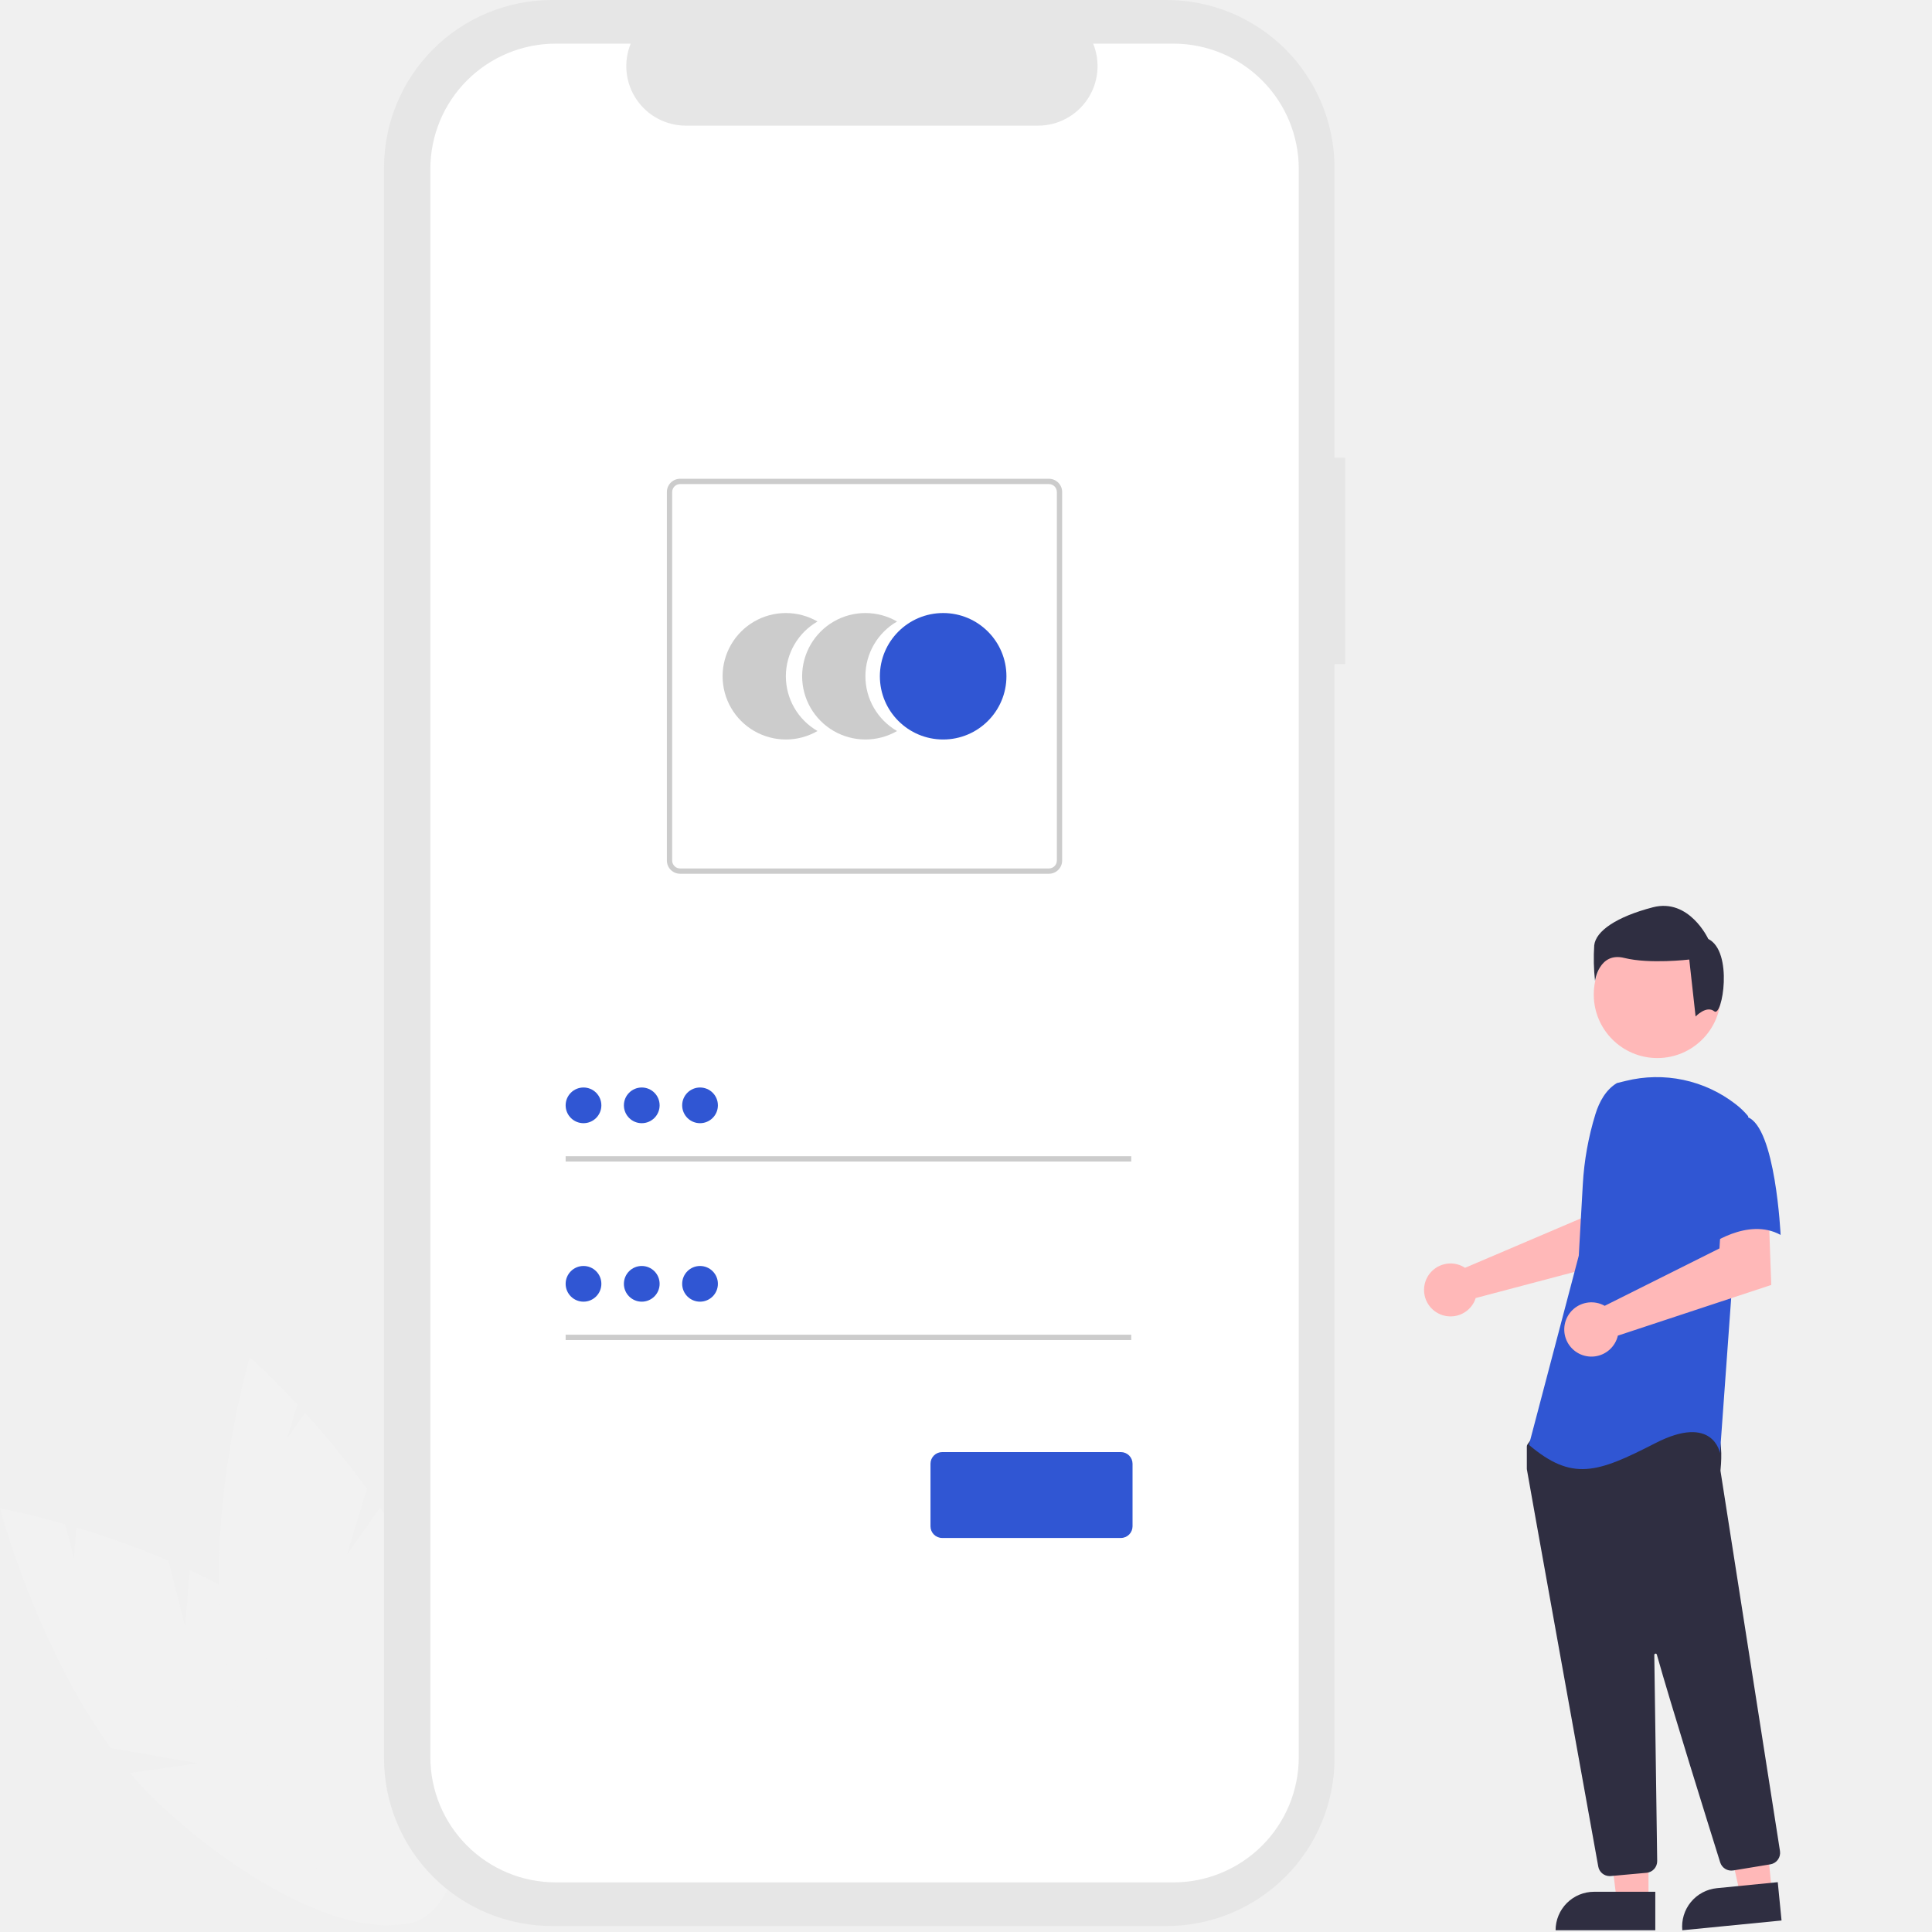
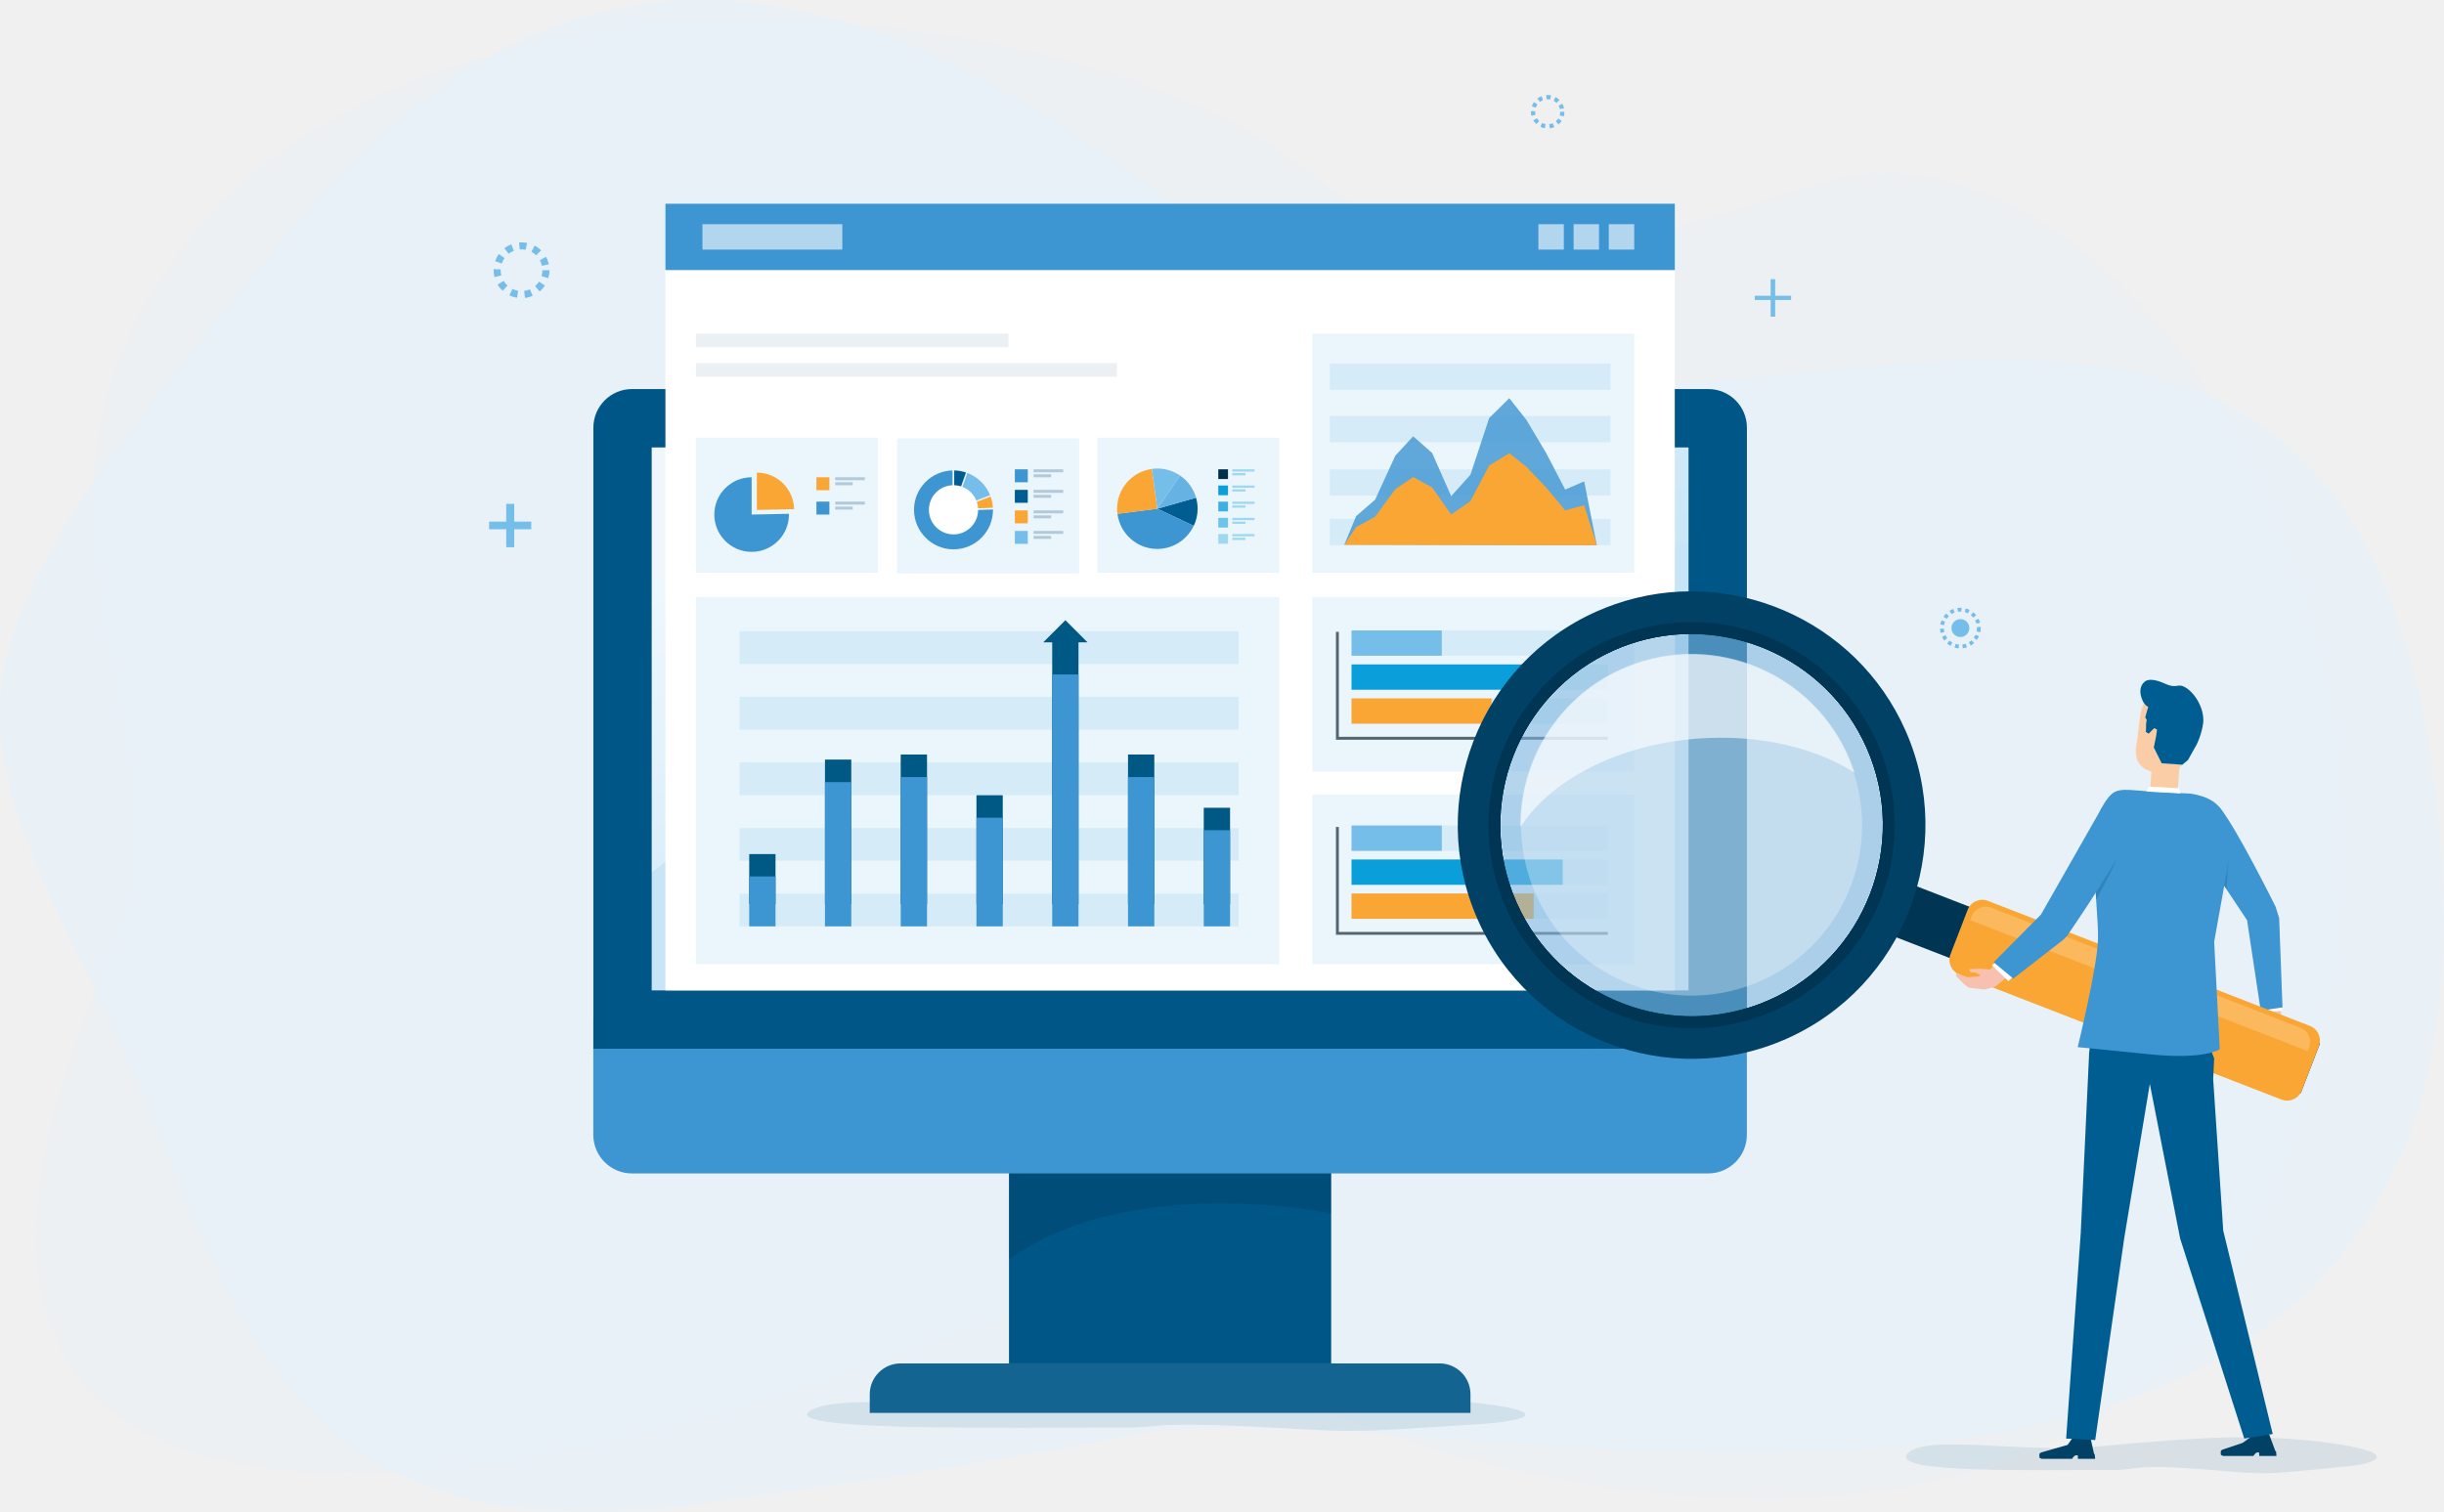
- <svg xmlns="http://www.w3.org/2000/svg" width="350" height="350" viewBox="0 0 350 350" fill="none">
-   <path d="M33.583 294.844L30.507 282.723C25.054 280.414 19.475 278.414 13.796 276.732L13.408 282.365L11.834 276.159C4.791 274.148 0 273.263 0 273.263C0 273.263 6.47 297.853 20.045 316.653L35.861 319.429L23.574 321.2C25.281 323.253 27.116 325.196 29.068 327.019C48.813 345.334 70.806 353.736 78.19 345.787C85.574 337.838 75.553 316.548 55.807 298.235C49.686 292.558 41.997 288.001 34.299 284.415L33.583 294.844Z" fill="#F2F2F2" />
-   <path d="M62.831 281.679L66.469 269.714C62.995 264.921 59.254 260.327 55.263 255.954L52.017 260.576L53.879 254.45C48.89 249.092 45.247 245.86 45.247 245.86C45.247 245.86 38.067 270.253 39.961 293.358L52.064 303.903L40.628 299.072C41.028 301.712 41.594 304.324 42.322 306.893C49.752 332.77 64.232 351.323 74.664 348.332C85.097 345.341 87.532 321.939 80.103 296.063C77.8 288.041 73.574 280.169 68.84 273.123L62.831 281.679Z" fill="#F2F2F2" />
-   <path d="M243.679 82.915H241.76V30.397C241.76 26.405 240.973 22.453 239.445 18.765C237.916 15.077 235.675 11.726 232.851 8.903C230.026 6.08 226.672 3.841 222.982 2.314C219.291 0.786 215.335 0 211.341 0H99.988C91.92 0 84.183 3.203 78.478 8.903C72.773 14.604 69.568 22.335 69.568 30.397V318.52C69.568 322.512 70.355 326.465 71.884 330.153C73.413 333.841 75.653 337.192 78.478 340.015C81.303 342.837 84.656 345.076 88.347 346.604C92.038 348.131 95.993 348.918 99.988 348.918H211.341C219.408 348.918 227.146 345.715 232.85 340.014C238.555 334.314 241.76 326.582 241.76 318.52V120.299H243.678L243.679 82.915Z" fill="#E6E6E6" />
-   <path d="M212.569 7.905H198.035C198.703 9.543 198.958 11.32 198.778 13.079C198.597 14.839 197.986 16.527 196.999 17.994C196.012 19.462 194.678 20.665 193.116 21.497C191.554 22.328 189.811 22.763 188.041 22.763H124.249C122.479 22.763 120.736 22.328 119.174 21.496C117.612 20.665 116.279 19.462 115.291 17.994C114.304 16.526 113.693 14.838 113.513 13.079C113.332 11.32 113.587 9.543 114.256 7.905H100.68C94.655 7.905 88.877 10.297 84.617 14.554C80.356 18.811 77.963 24.585 77.963 30.606V318.31C77.963 324.331 80.356 330.105 84.617 334.362C88.877 338.619 94.655 341.011 100.68 341.011H212.569C218.594 341.011 224.372 338.619 228.632 334.362C232.893 330.105 235.286 324.331 235.286 318.31V30.605C235.286 24.585 232.892 18.811 228.632 14.554C224.372 10.297 218.594 7.905 212.569 7.905Z" fill="white" />
-   <path d="M142.366 122.512C142.366 120.501 142.896 118.526 143.902 116.784C144.909 115.043 146.357 113.597 148.1 112.592C146.358 111.587 144.381 111.057 142.369 111.057C140.356 111.057 138.379 111.586 136.637 112.591C134.894 113.596 133.446 115.042 132.44 116.784C131.434 118.525 130.904 120.501 130.904 122.512C130.904 124.522 131.434 126.498 132.44 128.239C133.446 129.981 134.894 131.427 136.637 132.432C138.379 133.437 140.356 133.966 142.369 133.966C144.381 133.966 146.358 133.436 148.1 132.431C146.357 131.426 144.909 129.981 143.903 128.24C142.896 126.499 142.366 124.523 142.366 122.512Z" fill="#CCCCCC" />
-   <path d="M156.777 122.512C156.776 120.501 157.306 118.526 158.313 116.784C159.319 115.043 160.767 113.597 162.511 112.592C160.768 111.587 158.791 111.057 156.779 111.057C154.767 111.057 152.79 111.586 151.047 112.591C149.304 113.596 147.857 115.042 146.85 116.784C145.844 118.525 145.314 120.501 145.314 122.512C145.314 124.522 145.844 126.498 146.85 128.239C147.857 129.981 149.304 131.427 151.047 132.432C152.79 133.437 154.767 133.966 156.779 133.966C158.791 133.966 160.768 133.436 162.511 132.431C160.767 131.426 159.32 129.981 158.313 128.24C157.306 126.499 156.777 124.523 156.777 122.512Z" fill="#CCCCCC" />
-   <path d="M170.862 133.966C177.192 133.966 182.325 128.838 182.325 122.512C182.325 116.186 177.192 111.057 170.862 111.057C164.531 111.057 159.398 116.186 159.398 122.512C159.398 128.838 164.531 133.966 170.862 133.966Z" fill="#3056D3" />
-   <path d="M190.019 158.289H123.21C122.574 158.288 121.964 158.036 121.514 157.586C121.064 157.137 120.811 156.527 120.811 155.892V89.132C120.811 88.496 121.064 87.887 121.514 87.437C121.964 86.988 122.574 86.735 123.21 86.734H190.019C190.655 86.735 191.265 86.988 191.715 87.437C192.165 87.887 192.418 88.496 192.418 89.132V155.892C192.418 156.527 192.165 157.137 191.715 157.586C191.265 158.036 190.655 158.288 190.019 158.289ZM123.21 87.694C122.828 87.694 122.462 87.846 122.192 88.115C121.922 88.385 121.771 88.751 121.77 89.132V155.892C121.771 156.274 121.922 156.639 122.192 156.909C122.462 157.179 122.828 157.33 123.21 157.331H190.019C190.401 157.33 190.767 157.179 191.037 156.909C191.306 156.639 191.458 156.274 191.459 155.892V89.132C191.458 88.751 191.306 88.385 191.037 88.115C190.767 87.846 190.401 87.694 190.019 87.694H123.21Z" fill="#CCCCCC" />
-   <path d="M204.936 209.464H102.471V210.423H204.936V209.464Z" fill="#CCCCCC" />
-   <path d="M105.707 203.477C107.494 203.477 108.943 202.029 108.943 200.243C108.943 198.457 107.494 197.01 105.707 197.01C103.919 197.01 102.471 198.457 102.471 200.243C102.471 202.029 103.919 203.477 105.707 203.477Z" fill="#3056D3" />
-   <path d="M204.936 241.797H102.471V242.756H204.936V241.797Z" fill="#CCCCCC" />
-   <path d="M105.707 235.811C107.494 235.811 108.943 234.363 108.943 232.577C108.943 230.791 107.494 229.344 105.707 229.344C103.919 229.344 102.471 230.791 102.471 232.577C102.471 234.363 103.919 235.811 105.707 235.811Z" fill="#3056D3" />
-   <path d="M203.06 278.617H170.678C170.119 278.617 169.583 278.394 169.187 277.999C168.791 277.604 168.569 277.068 168.568 276.509V265.168C168.569 264.609 168.791 264.073 169.187 263.678C169.583 263.283 170.119 263.06 170.678 263.06H203.06C203.62 263.06 204.156 263.283 204.551 263.678C204.947 264.073 205.169 264.609 205.17 265.168V276.509C205.169 277.068 204.947 277.604 204.551 277.999C204.156 278.394 203.62 278.617 203.06 278.617Z" fill="#3056D3" />
-   <path d="M116.261 203.477C118.048 203.477 119.497 202.029 119.497 200.243C119.497 198.457 118.048 197.01 116.261 197.01C114.474 197.01 113.025 198.457 113.025 200.243C113.025 202.029 114.474 203.477 116.261 203.477Z" fill="#3056D3" />
-   <path d="M126.818 203.477C128.605 203.477 130.054 202.029 130.054 200.243C130.054 198.457 128.605 197.01 126.818 197.01C125.031 197.01 123.582 198.457 123.582 200.243C123.582 202.029 125.031 203.477 126.818 203.477Z" fill="#3056D3" />
-   <path d="M116.261 235.811C118.048 235.811 119.497 234.363 119.497 232.577C119.497 230.791 118.048 229.344 116.261 229.344C114.474 229.344 113.025 230.791 113.025 232.577C113.025 234.363 114.474 235.811 116.261 235.811Z" fill="#3056D3" />
-   <path d="M126.818 235.811C128.605 235.811 130.054 234.363 130.054 232.577C130.054 230.791 128.605 229.344 126.818 229.344C125.031 229.344 123.582 230.791 123.582 232.577C123.582 234.363 125.031 235.811 126.818 235.811Z" fill="#3056D3" />
-   <path d="M264.742 229.309C264.972 229.414 265.193 229.537 265.404 229.678L286.432 220.709L287.183 215.174L295.585 215.123L295.089 227.818L267.334 235.153C267.275 235.345 267.205 235.535 267.124 235.719C266.722 236.574 266.077 237.292 265.269 237.783C264.46 238.273 263.525 238.514 262.58 238.475C261.636 238.436 260.723 238.119 259.958 237.563C259.193 237.008 258.61 236.239 258.28 235.353C257.951 234.467 257.892 233.504 258.108 232.584C258.325 231.664 258.809 230.829 259.5 230.183C260.19 229.538 261.056 229.11 261.989 228.955C262.922 228.799 263.879 228.922 264.742 229.309Z" fill="#FFB8B8" />
-   <path d="M298.64 344.352H292.892L290.158 322.198L298.641 322.198L298.64 344.352Z" fill="#FFB8B8" />
-   <path d="M288.788 342.711H299.873V349.685H281.809C281.809 347.835 282.544 346.062 283.853 344.754C285.162 343.446 286.937 342.711 288.788 342.711Z" fill="#2F2E41" />
-   <path d="M320.995 342.729L315.274 343.292L310.379 321.513L318.822 320.682L320.995 342.729Z" fill="#FFB8B8" />
-   <path d="M311.028 342.061L322.059 340.975L322.744 347.916L304.766 349.685C304.676 348.774 304.767 347.854 305.033 346.977C305.299 346.101 305.735 345.285 306.317 344.577C306.898 343.869 307.614 343.283 308.422 342.851C309.23 342.419 310.116 342.151 311.028 342.061Z" fill="#2F2E41" />
-   <path d="M300.242 191.677C306.601 191.677 311.757 186.525 311.757 180.17C311.757 173.815 306.601 168.663 300.242 168.663C293.882 168.663 288.727 173.815 288.727 180.17C288.727 186.525 293.882 191.677 300.242 191.677Z" fill="#FFB8B8" />
-   <path d="M291.609 339.872C291.115 339.873 290.637 339.7 290.258 339.383C289.879 339.066 289.625 338.626 289.539 338.139C286.564 321.636 276.84 267.676 276.607 266.181C276.602 266.147 276.599 266.112 276.6 266.077V262.054C276.599 261.907 276.645 261.764 276.731 261.645L278.015 259.847C278.076 259.761 278.156 259.689 278.249 259.639C278.342 259.588 278.446 259.559 278.551 259.554C285.876 259.211 309.862 258.206 311.021 259.652C312.185 261.106 311.774 265.512 311.68 266.38L311.684 266.471L322.461 335.337C322.545 335.886 322.409 336.446 322.084 336.896C321.758 337.347 321.267 337.65 320.719 337.742L313.988 338.85C313.487 338.931 312.973 338.829 312.541 338.563C312.108 338.297 311.786 337.885 311.632 337.401C309.55 330.754 302.57 308.393 300.151 299.741C300.135 299.686 300.101 299.639 300.053 299.607C300.006 299.576 299.948 299.563 299.892 299.571C299.836 299.579 299.784 299.608 299.747 299.651C299.71 299.694 299.69 299.749 299.691 299.806C299.812 308.054 300.104 329.098 300.205 336.366L300.216 337.148C300.22 337.678 300.025 338.191 299.67 338.584C299.315 338.978 298.825 339.224 298.297 339.274L291.806 339.863C291.74 339.869 291.674 339.872 291.609 339.872Z" fill="#2F2E41" />
-   <path d="M292.933 196.201C290.924 197.395 289.721 199.588 289.031 201.821C287.754 205.953 286.985 210.226 286.741 214.545L286.012 227.475L276.984 261.755C284.809 268.37 289.322 266.867 299.855 261.455C310.387 256.044 311.591 263.26 311.591 263.26L313.697 234.092L316.706 202.219C316.031 201.407 315.266 200.672 314.427 200.03C311.645 197.868 308.409 196.366 304.962 195.636C301.516 194.906 297.948 194.967 294.528 195.815L292.933 196.201Z" fill="#3056D3" />
-   <path d="M290.001 236.232C290.244 236.324 290.479 236.434 290.704 236.562L311.497 226.163L311.842 220.529L320.419 219.938L320.878 232.781L293.092 241.963C292.865 242.935 292.347 243.816 291.608 244.487C290.868 245.158 289.941 245.588 288.951 245.72C287.96 245.852 286.953 245.68 286.063 245.226C285.173 244.772 284.442 244.058 283.968 243.179C283.494 242.301 283.299 241.298 283.409 240.306C283.519 239.313 283.928 238.378 284.583 237.624C285.238 236.869 286.107 236.332 287.075 236.084C288.043 235.835 289.063 235.887 290.001 236.232Z" fill="#FFB8B8" />
-   <path d="M316.556 202.365C321.672 204.17 322.573 223.716 322.573 223.716C316.554 220.409 309.332 225.821 309.332 225.821C309.332 225.821 307.827 220.709 306.022 214.094C305.477 212.233 305.412 210.265 305.832 208.372C306.253 206.479 307.147 204.724 308.429 203.269C308.429 203.269 311.44 200.56 316.556 202.365Z" fill="#3056D3" />
-   <path d="M310.566 183.213C309.132 182.066 307.174 184.151 307.174 184.151L306.026 173.828C306.026 173.828 298.853 174.687 294.261 173.542C289.67 172.396 288.953 177.7 288.953 177.7C288.716 175.557 288.668 173.399 288.81 171.248C289.096 168.667 292.827 166.087 299.427 164.366C306.026 162.646 309.47 170.101 309.47 170.101C314.061 172.395 312.001 184.36 310.566 183.213Z" fill="#2F2E41" />
+ <svg xmlns="http://www.w3.org/2000/svg" viewBox="0 0 415.26 256.9">
+   <defs>
+     <style>
+       .cls-1, .cls-2, .cls-3 {
+         opacity: .2;
+       }
+ 
+       .cls-1, .cls-4 {
+         fill: #99b6ca;
+       }
+ 
+       .cls-5, .cls-6, .cls-4 {
+         opacity: .7;
+       }
+ 
+       .cls-5, .cls-7, .cls-8 {
+         fill: #e4f2fb;
+       }
+ 
+       .cls-9 {
+         fill: #9dd8f1;
+       }
+ 
+       .cls-10 {
+         fill: #fbb85d;
+       }
+ 
+       .cls-6 {
+         fill: url(#linear-gradient);
+         mix-blend-mode: screen;
+       }
+ 
+       .cls-11 {
+         fill: #005d92;
+       }
+ 
+       .cls-12 {
+         fill: #1a2c3d;
+       }
+ 
+       .cls-12, .cls-13, .cls-14, .cls-15 {
+         opacity: .1;
+       }
+ 
+       .cls-16, .cls-17 {
+         fill: #3d95d1;
+       }
+ 
+       .cls-7, .cls-18 {
+         opacity: .3;
+       }
+ 
+       .cls-8 {
+         opacity: .5;
+       }
+ 
+       .cls-19, .cls-13 {
+         fill: #005687;
+       }
+ 
+       .cls-20, .cls-18, .cls-21 {
+         fill: #fff;
+       }
+ 
+       .cls-22 {
+         fill: #005984;
+       }
+ 
+       .cls-23 {
+         fill: #004165;
+       }
+ 
+       .cls-24 {
+         fill: none;
+       }
+ 
+       .cls-2 {
+         fill: #003e65;
+       }
+ 
+       .cls-25 {
+         fill: #c8e5f7;
+       }
+ 
+       .cls-26 {
+         fill: #00466e;
+       }
+ 
+       .cls-14, .cls-27 {
+         fill: #0a9edb;
+       }
+ 
+       .cls-28 {
+         isolation: isolate;
+       }
+ 
+       .cls-29 {
+         fill: #003553;
+       }
+ 
+       .cls-30 {
+         fill: #4596d1;
+         opacity: .4;
+       }
+ 
+       .cls-17 {
+         opacity: .8;
+       }
+ 
+       .cls-31, .cls-32 {
+         fill: #76beea;
+       }
+ 
+       .cls-32 {
+         opacity: .15;
+       }
+ 
+       .cls-33 {
+         fill: #002f49;
+       }
+ 
+       .cls-34 {
+         fill: #fbcda6;
+       }
+ 
+       .cls-35 {
+         fill: #146491;
+       }
+ 
+       .cls-36 {
+         fill: #f8c0ae;
+       }
+ 
+       .cls-37 {
+         fill: #6cc5e9;
+       }
+ 
+       .cls-38 {
+         fill: #65b2e3;
+       }
+ 
+       .cls-39 {
+         fill: #54656f;
+       }
+ 
+       .cls-21 {
+         opacity: .6;
+       }
+ 
+       .cls-3 {
+         fill: #002a43;
+       }
+ 
+       .cls-40 {
+         fill: #2a2a3b;
+       }
+ 
+       .cls-41 {
+         fill: #faa634;
+       }
+ 
+       .cls-42 {
+         fill: #3bb1e2;
+       }
+     </style>
+     <linearGradient id="linear-gradient" x1="158.01" y1="40.92" x2="213.92" y2="137.76" gradientUnits="userSpaceOnUse">
+       <stop offset=".24" stop-color="#fff" />
+       <stop offset="1" stop-color="#000" />
+     </linearGradient>
+   </defs>
+   <g class="cls-28">
+     <g id="_レイヤー_2" data-name="レイヤー 2">
+       <g id="Layer_1" data-name="Layer 1">
+         <g>
+           <g>
+             <path class="cls-7" d="M224.35,239.33c35.59,15.98,128.63,34.33,158.41-28.38,46.27-97.44-22.66-194.35-72.22-180.22-35.58,10.14-57.16,23.29-89.39-2.42C184.69-.78,74.93-12.68,32.34,40.34c-37.52,46.71,2.63,85.11-13.51,121.49-59.28,133.62,105.95,80.06,138.14,66.56,32.19-13.5,50.08,3.17,67.37,10.93Z" />
+             <path class="cls-8" d="M208.06,242.66c57.16-1.4,219.47,38.62,206.46-101.94C401.51.16,277.4,98.89,221.15,51.86,164.91,4.83,106.88-30.41,49.35,39.03-8.17,108.46-9.49,117.29,15.34,166.5c24.83,49.21,25.51,99.66,104.55,88.94,79.04-10.71,65.92-12.24,88.17-12.78Z" />
+           </g>
+           <path class="cls-13" d="M190.7,242.62c-20.35-.03-57.84.64-53.21-2.77,4.63-3.42,29.05-.07,49.07-1.21s38.15-2.46,58.62-.77c20.48,1.69,14.91,3.63,5.92,4.18-16.52,1.01-19.45,1.44-29.02.89-28.03-1.62-23.46-.3-31.38-.31Z" />
+           <path class="cls-31" d="M89.21,50.63l-.15-1.19c.34-.04.67-.13.98-.27l.48,1.1c-.42.18-.86.31-1.32.36ZM87.85,50.6c-.45-.07-.89-.21-1.3-.41l.52-1.08c.31.15.64.26.97.31l-.19,1.18ZM91.69,49.54l-.78-.91c.26-.22.49-.48.68-.77l1,.66c-.25.38-.55.73-.9,1.02ZM85.41,49.42c-.34-.31-.63-.66-.86-1.06l1.03-.62c.18.29.39.56.65.79l-.81.88ZM93.16,47.27l-1.15-.34c.1-.33.15-.66.15-1.01h1.2c0,.46-.07.91-.2,1.35ZM84.02,47.1c-.1-.38-.15-.78-.15-1.18v-.18s1.2.04,1.2.04v.14c0,.3.03.6.11.88l-1.16.3ZM92.08,45.17c-.07-.33-.19-.66-.36-.95l1.05-.58c.22.4.38.83.48,1.28l-1.17.25ZM85.26,44.78l-1.13-.39c.15-.43.35-.84.62-1.22l.98.69c-.2.28-.36.59-.46.91ZM91.11,43.4c-.24-.24-.52-.45-.82-.61l.56-1.06c.4.22.77.49,1.1.81l-.84.85ZM86.43,43.13l-.74-.94c.36-.28.76-.51,1.18-.68l.44,1.11c-.32.13-.62.3-.88.51ZM89.33,42.45c-.33-.07-.68-.09-1.02-.06l-.11-1.19c.45-.04.92-.01,1.36.08l-.24,1.17Z" />
+           <path class="cls-31" d="M263.32,21.81l-.09-.71c.2-.03.4-.08.59-.16l.29.66c-.25.11-.52.18-.79.22ZM262.5,21.8c-.27-.04-.53-.13-.78-.25l.31-.65c.19.09.38.15.58.19l-.12.71ZM264.81,21.16l-.47-.55c.16-.13.29-.29.41-.46l.6.39c-.15.23-.33.44-.54.61ZM261.04,21.09c-.2-.19-.38-.4-.52-.63l.62-.37c.11.18.24.34.39.48l-.49.53ZM265.69,19.8l-.69-.2c.06-.2.09-.4.09-.61h.72c0,.28-.04.55-.12.81ZM260.21,19.7c-.06-.23-.09-.47-.09-.71v-.11s.72.02.72.02v.08c0,.18.02.36.06.53l-.7.18ZM265.04,18.54c-.04-.2-.12-.39-.21-.57l.63-.35c.13.24.23.5.29.77l-.7.15ZM260.95,18.3l-.68-.23c.09-.26.21-.5.37-.73l.59.41c-.12.17-.21.35-.28.55ZM264.46,17.48c-.15-.14-.31-.27-.49-.36l.34-.63c.24.13.46.29.66.49l-.51.51ZM261.65,17.31l-.44-.56c.22-.17.46-.31.71-.41l.26.67c-.19.08-.37.18-.53.31ZM263.39,16.9c-.2-.04-.41-.05-.61-.03l-.06-.72c.27-.02.55,0,.82.05l-.14.7Z" />
+           <g>
+             <g>
+               <g>
+                 <rect class="cls-19" x="171.44" y="192.68" width="54.74" height="39.03" />
+                 <path class="cls-35" d="M153.03,231.71h91.57c2.9,0,5.25,2.35,5.25,5.25v3.16h-102.07v-3.16c0-2.9,2.35-5.25,5.25-5.25Z" />
+               </g>
+               <path class="cls-3" d="M171.44,192.68v21.37c20.41-14.9,54.74-7.86,54.74-7.86v-13.51h-54.74Z" />
+             </g>
+             <g>
+               <path class="cls-16" d="M100.82,173.27h195.99v19.59c0,3.62-2.94,6.56-6.56,6.56H107.37c-3.62,0-6.56-2.94-6.56-6.56v-19.59h0Z" />
+               <rect class="cls-25" x="105.77" y="71.08" width="186.08" height="102.19" />
+               <path class="cls-6" d="M105.77,71.08v81.03c36.26-28.36,90.04-68.5,186.08-59.35v-21.68H105.77Z" />
+               <path class="cls-19" d="M296.81,178.23H100.82v-105.55c0-3.62,2.94-6.56,6.56-6.56h182.88c3.62,0,6.56,2.94,6.56,6.56v105.55ZM110.73,168.32h176.17v-92.28H110.73v92.28Z" />
+             </g>
+           </g>
+           <g>
+             <path class="cls-31" d="M332.79,110.19c-.24-.02-.48-.07-.7-.14l.19-.62c.18.06.38.09.57.11l-.06.65ZM333.5,110.18l-.08-.65c.19-.02.38-.07.57-.13l.21.62c-.23.08-.46.13-.7.16ZM331.42,109.77c-.21-.12-.41-.25-.59-.41l.42-.49c.15.13.31.24.48.33l-.31.57ZM334.85,109.72l-.33-.56c.17-.1.32-.22.47-.35l.44.48c-.18.16-.37.31-.58.43ZM330.34,108.84c-.15-.19-.27-.4-.37-.61l.59-.28c.08.17.19.34.3.5l-.52.4ZM335.9,108.76l-.53-.38c.11-.16.21-.33.29-.51l.59.26c-.1.22-.22.43-.36.62ZM329.73,107.56c-.06-.23-.09-.47-.1-.71l.65-.02c0,.19.03.39.08.58l-.63.15ZM336.48,107.45l-.64-.13c.04-.19.06-.38.06-.58,0-.06,0-.12,0-.17l.65-.04c0,.07,0,.14,0,.21,0,.24-.02.48-.07.71ZM330.32,106.24l-.64-.11c.04-.24.11-.47.2-.69l.6.24c-.07.18-.13.37-.16.56ZM335.8,105.99c-.05-.19-.12-.37-.21-.54l.58-.3c.11.21.2.44.26.67l-.63.17ZM330.76,105.17l-.54-.36c.13-.2.29-.38.46-.55l.45.47c-.14.14-.26.29-.37.45ZM335.27,104.96c-.12-.15-.26-.29-.41-.41l.41-.5c.19.15.36.32.51.5l-.5.41ZM331.59,104.36l-.35-.55c.2-.13.42-.24.64-.32l.23.61c-.18.07-.36.15-.52.26ZM334.37,104.24c-.17-.09-.35-.16-.54-.21l.17-.63c.23.06.46.15.67.26l-.3.58ZM332.67,103.96l-.1-.64c.23-.03.48-.05.72-.03l-.04.65c-.2-.01-.39,0-.58.03Z" />
+             <circle class="cls-31" cx="333.09" cy="106.74" r="1.52" />
+           </g>
+           <path class="cls-13" d="M358.96,249.82c-13.33-.03-37.9.64-34.87-2.77s19.04-.07,32.16-1.21c13.12-1.14,25-2.46,38.41-.77,13.42,1.69,9.77,3.63,3.88,4.18-10.82,1.01-12.74,1.44-19.02.89-18.36-1.62-15.37-.3-20.56-.31Z" />
+           <path class="cls-31" d="M87.37,85.63v3.02h2.9v1.3h-2.9v3.05h-1.36v-3.05h-2.9v-1.3h2.9v-3.02h1.36Z" />
+           <path class="cls-31" d="M301.62,47.44v2.82h2.71v.72h-2.71v2.84h-.77v-2.84h-2.71v-.72h2.71v-2.82h.77Z" />
+           <g>
+             <g>
+               <rect class="cls-20" x="113.06" y="34.62" width="171.5" height="133.7" />
+               <rect class="cls-16" x="113.06" y="34.62" width="171.51" height="11.28" />
+             </g>
+             <g>
+               <rect class="cls-5" x="119.35" y="38.1" width="23.77" height="4.32" />
+               <g>
+                 <rect class="cls-5" x="261.39" y="38.1" width="4.32" height="4.32" />
+                 <rect class="cls-5" x="267.37" y="38.1" width="4.32" height="4.32" />
+                 <rect class="cls-5" x="273.35" y="38.1" width="4.32" height="4.32" />
+               </g>
+             </g>
+             <g>
+               <rect class="cls-1" x="118.24" y="56.71" width="53.1" height="2.32" />
+               <rect class="cls-1" x="118.24" y="61.7" width="71.54" height="2.32" />
+             </g>
+             <g>
+               <rect class="cls-32" x="118.24" y="74.38" width="30.93" height="22.95" />
+               <g>
+                 <g>
+                   <path class="cls-16" d="M127.71,87.45v-6.34c-3.5,0-6.34,2.84-6.34,6.34s2.84,6.34,6.34,6.34,6.34-2.84,6.34-6.34c0-.04,0-.08,0-.13l-6.33.13Z" />
+                   <path class="cls-41" d="M134.93,86.53c-.07-3.44-2.87-6.21-6.33-6.21v6.34l6.33-.13Z" />
+                 </g>
+                 <g>
+                   <g>
+                     <rect class="cls-41" x="138.72" y="81.11" width="2.2" height="2.2" />
+                     <rect class="cls-4" x="141.9" y="81.11" width="5.04" height=".5" />
+                     <rect class="cls-4" x="141.9" y="81.96" width="2.99" height=".5" />
+                   </g>
+                   <g>
+                     <rect class="cls-16" x="138.72" y="85.25" width="2.2" height="2.2" />
+                     <rect class="cls-4" x="141.9" y="85.25" width="5.04" height=".5" />
+                     <rect class="cls-4" x="141.9" y="86.1" width="2.99" height=".5" />
+                   </g>
+                 </g>
+               </g>
+             </g>
+             <g>
+               <rect class="cls-32" x="152.42" y="74.5" width="30.93" height="22.95" />
+               <g>
+                 <g>
+                   <g>
+                     <rect class="cls-16" x="172.43" y="79.76" width="2.2" height="2.2" />
+                     <rect class="cls-4" x="175.61" y="79.76" width="5.04" height=".5" />
+                     <rect class="cls-4" x="175.61" y="80.61" width="2.99" height=".5" />
+                   </g>
+                   <g>
+                     <rect class="cls-11" x="172.43" y="83.25" width="2.2" height="2.2" />
+                     <rect class="cls-4" x="175.61" y="83.25" width="5.04" height=".5" />
+                     <rect class="cls-4" x="175.61" y="84.1" width="2.99" height=".5" />
+                   </g>
+                   <g>
+                     <rect class="cls-41" x="172.43" y="86.74" width="2.2" height="2.2" />
+                     <rect class="cls-4" x="175.61" y="86.74" width="5.04" height=".5" />
+                     <rect class="cls-4" x="175.61" y="87.59" width="2.99" height=".5" />
+                   </g>
+                   <g>
+                     <rect class="cls-31" x="172.43" y="90.23" width="2.2" height="2.2" />
+                     <rect class="cls-4" x="175.61" y="90.23" width="5.04" height=".5" />
+                     <rect class="cls-4" x="175.61" y="91.08" width="2.99" height=".5" />
+                   </g>
+                 </g>
+                 <g>
+                   <g>
+                     <path class="cls-11" d="M162.13,79.95v6.01l2-5.66c-.66-.22-1.33-.34-2-.35Z" />
+                     <path class="cls-31" d="M164.36,80.38l-2.15,6.07,6.02-2.29c-.7-1.75-2.11-3.12-3.87-3.78Z" />
+                     <path class="cls-41" d="M162.73,86.51l5.97-.22c-.04-.65-.16-1.29-.38-1.9l-5.58,2.12Z" />
+                     <path class="cls-16" d="M161.84,79.95c-3.63.09-6.54,3.05-6.54,6.7s3,6.71,6.71,6.71,6.71-3.01,6.71-6.71c0-.02,0-.04,0-.06l-6.88.21v-6.85Z" />
+                   </g>
+                   <path class="cls-20" d="M166.19,86.64c0,2.31-1.87,4.18-4.18,4.18s-4.18-1.87-4.18-4.18,1.87-4.18,4.18-4.18,4.18,1.87,4.18,4.18Z" />
+                 </g>
+               </g>
+             </g>
+             <g>
+               <rect class="cls-32" x="186.43" y="74.38" width="30.93" height="22.95" />
+               <g>
+                 <g>
+                   <g>
+                     <rect class="cls-33" x="207" y="79.76" width="1.65" height="1.65" />
+                     <rect class="cls-9" x="209.38" y="79.76" width="3.78" height=".38" />
+                     <rect class="cls-9" x="209.38" y="80.4" width="2.24" height=".38" />
+                   </g>
+                   <g>
+                     <rect class="cls-27" x="207" y="82.51" width="1.65" height="1.65" />
+                     <rect class="cls-9" x="209.38" y="82.51" width="3.78" height=".38" />
+                     <rect class="cls-9" x="209.38" y="83.15" width="2.24" height=".38" />
+                   </g>
+                   <g>
+                     <rect class="cls-42" x="207" y="85.26" width="1.65" height="1.65" />
+                     <rect class="cls-9" x="209.38" y="85.26" width="3.78" height=".38" />
+                     <rect class="cls-9" x="209.38" y="85.9" width="2.24" height=".38" />
+                   </g>
+                   <g>
+                     <rect class="cls-37" x="207" y="88.01" width="1.65" height="1.65" />
+                     <rect class="cls-9" x="209.38" y="88.01" width="3.78" height=".38" />
+                     <rect class="cls-9" x="209.38" y="88.65" width="2.24" height=".38" />
+                   </g>
+                   <g>
+                     <rect class="cls-9" x="207" y="90.76" width="1.65" height="1.65" />
+                     <rect class="cls-9" x="209.38" y="90.76" width="3.78" height=".38" />
+                     <rect class="cls-9" x="209.38" y="91.39" width="2.24" height=".38" />
+                   </g>
+                 </g>
+                 <g>
+                   <path class="cls-11" d="M202.83,89.37c.42-.88.66-1.87.66-2.91,0-.65-.1-1.28-.27-1.88l-6.57,1.88,6.18,2.91Z" />
+                   <path class="cls-16" d="M189.87,87.33c.43,3.36,3.29,5.96,6.77,5.96,2.73,0,5.08-1.61,6.18-3.93l-6.18-2.91-6.77.87Z" />
+                   <path class="cls-41" d="M195.7,79.7c-3.33.46-5.89,3.31-5.89,6.76,0,.3.03.59.06.87l6.77-.87-.94-6.76Z" />
+                   <path class="cls-31" d="M200.51,80.82c-1.1-.75-2.43-1.2-3.86-1.2-.32,0-.63.03-.94.07l.94,6.76,3.86-5.64Z" />
+                   <path class="cls-38" d="M200.51,80.82l-3.86,5.64,6.57-1.88c-.44-1.55-1.41-2.87-2.71-3.76Z" />
+                 </g>
+               </g>
+             </g>
+             <g>
+               <rect class="cls-32" x="222.98" y="56.71" width="54.69" height="40.62" />
+               <g>
+                 <g class="cls-15">
+                   <g>
+                     <rect class="cls-27" x="225.94" y="88.2" width="47.69" height="4.47" />
+                     <rect class="cls-27" x="225.94" y="79.76" width="47.69" height="4.47" />
+                     <rect class="cls-27" x="225.94" y="70.68" width="47.69" height="4.47" />
+                     <rect class="cls-27" x="225.94" y="61.79" width="47.69" height="4.47" />
+                   </g>
+                 </g>
+                 <g>
+                   <polygon class="cls-17" points="228.42 92.55 230.42 87.72 233.65 84.91 237.08 77.44 240.11 74.15 243.34 76.99 246.57 84.32 249.85 80.67 253.02 71.05 256.44 67.67 259.33 71.33 262.71 76.99 265.94 83.2 269.17 81.81 271.31 92.66 228.42 92.55" />
+                   <polygon class="cls-41" points="228.42 92.59 230.42 89.57 233.65 87.81 237.08 83.13 240.11 81.07 243.34 82.85 246.57 87.44 249.85 85.16 253.02 79.13 256.44 77.02 259.33 79.31 262.71 82.85 265.94 86.74 269.17 85.87 271.31 92.66 228.42 92.59" />
+                 </g>
+               </g>
+             </g>
+             <g>
+               <rect class="cls-32" x="118.24" y="101.47" width="99.12" height="62.4" />
+               <g>
+                 <g>
+                   <rect class="cls-14" x="125.67" y="151.86" width="84.79" height="5.57" />
+                   <rect class="cls-14" x="125.67" y="140.71" width="84.79" height="5.57" />
+                   <rect class="cls-14" x="125.67" y="129.57" width="84.79" height="5.57" />
+                   <rect class="cls-14" x="125.67" y="118.42" width="84.79" height="5.57" />
+                   <rect class="cls-14" x="125.67" y="107.28" width="84.79" height="5.57" />
+                 </g>
+                 <g>
+                   <g>
+                     <g>
+                       <rect class="cls-22" x="127.3" y="145.15" width="4.47" height="8.49" />
+                       <rect class="cls-22" x="165.91" y="135.15" width="4.47" height="18.5" />
+                       <rect class="cls-22" x="178.78" y="108.64" width="4.47" height="45.01" />
+                       <rect class="cls-22" x="191.66" y="128.23" width="4.47" height="25.42" />
+                       <rect class="cls-22" x="204.53" y="137.28" width="4.47" height="16.37" />
+                       <rect class="cls-22" x="140.17" y="129.09" width="4.47" height="24.56" />
+                       <rect class="cls-22" x="153.04" y="128.23" width="4.47" height="25.42" />
+                     </g>
+                     <rect class="cls-16" x="127.3" y="148.95" width="4.47" height="8.48" />
+                     <rect class="cls-16" x="165.91" y="138.97" width="4.47" height="18.46" />
+                     <rect class="cls-16" x="178.78" y="114.62" width="4.47" height="42.81" />
+                     <rect class="cls-16" x="191.66" y="132.06" width="4.47" height="25.37" />
+                     <rect class="cls-16" x="204.53" y="141.09" width="4.47" height="16.34" />
+                     <rect class="cls-16" x="140.17" y="132.92" width="4.47" height="24.51" />
+                     <rect class="cls-16" x="153.04" y="132.06" width="4.47" height="25.37" />
+                   </g>
+                   <polygon class="cls-22" points="181.02 105.4 177.26 109.16 184.78 109.16 181.02 105.4" />
+                 </g>
+               </g>
+             </g>
+             <g>
+               <rect class="cls-32" x="222.98" y="101.47" width="54.69" height="29.67" />
+               <g>
+                 <g class="cls-15">
+                   <rect class="cls-27" x="229.64" y="112.92" width="43.55" height="4.3" />
+                   <rect class="cls-27" x="229.64" y="107.14" width="43.55" height="4.3" />
+                   <rect class="cls-27" x="229.64" y="118.69" width="43.55" height="4.3" />
+                 </g>
+                 <g>
+                   <rect class="cls-27" x="229.64" y="112.92" width="29.94" height="4.3" />
+                   <rect class="cls-31" x="229.64" y="107.14" width="15.34" height="4.3" />
+                   <rect class="cls-41" x="229.64" y="118.69" width="23.79" height="4.3" />
+                 </g>
+                 <polygon class="cls-39" points="273.19 125.72 226.99 125.72 226.99 107.38 227.48 107.38 227.48 125.22 273.19 125.22 273.19 125.72" />
+               </g>
+             </g>
+             <g>
+               <rect class="cls-32" x="222.98" y="135.05" width="54.69" height="28.82" />
+               <g>
+                 <g class="cls-15">
+                   <rect class="cls-27" x="229.64" y="146.07" width="43.55" height="4.3" />
+                   <rect class="cls-27" x="229.64" y="140.3" width="43.55" height="4.3" />
+                   <rect class="cls-27" x="229.64" y="151.85" width="43.55" height="4.3" />
+                 </g>
+                 <g>
+                   <rect class="cls-27" x="229.64" y="146.07" width="35.89" height="4.3" />
+                   <rect class="cls-31" x="229.64" y="140.3" width="15.34" height="4.3" />
+                   <rect class="cls-41" x="229.64" y="151.85" width="30.95" height="4.3" />
+                 </g>
+                 <polygon class="cls-39" points="273.19 158.87 226.99 158.87 226.99 140.54 227.48 140.54 227.48 158.38 273.19 158.38 273.19 158.87" />
+               </g>
+             </g>
+           </g>
+           <g>
+             <g>
+               <g>
+                 <g>
+                   <g>
+                     <path class="cls-36" d="M387.82,175.01l-.44,2.08c-.85.44-2.13.24-2.13.24-.94-.14-1.24-.5-1.29-.56l.18-1.11-.17.16h0s-.29.36-.29.36h0s-.02.06-.02.06l-.11.23c-.16.49-.32.72-.52.71-.09,0-.15-.05-.19-.11,0,0,0,0-.01-.01,0,0,0,0,0,0,0,0,0,0,0,0-.04-.06-.05-.14-.04-.22.02-.19.16-.77.16-.77,0,0,0,0,0,0,0,0,0,0,0,0l.53-1.21,1.25-1.89-.56-5.37,3.02-.17.35,4.45.3,3.12Z" />
+                     <path class="cls-36" d="M385.46,180.07v.08c-.03.17.1.32.26.33.17.02.31-.1.33-.27v-.11s.44-3.03.44-3.03h-.72s-.31,2.99-.31,2.99h0Z" />
+                     <path class="cls-36" d="M386.49,179.37c-.02.17.11.31.27.33.17.02.31-.11.33-.27l.02-.19.29-2.31-.78.14-.12,2.16v.14Z" />
+                     <path class="cls-36" d="M384.4,180.43c-.02.17.09.32.25.34.17.02.32-.09.34-.26v-.03s.62-3.44.62-3.44l-.77-.1-.45,3.43v.04Z" />
+                     <path class="cls-36" d="M383.43,179.7l-.04.21c-.03.16.08.32.24.36.16.03.32-.08.36-.24l.02-.1.7-3.01-.72-.25-.55,3.04h0Z" />
+                   </g>
+                   <polygon class="cls-12" points="384.14 175.66 385.05 175.24 385.67 174.19 385.08 175.36 384.1 175.83 384.14 175.66" />
+                 </g>
+                 <polygon class="cls-20" points="384.3 170.98 387.6 170.48 387.71 171.75 384.44 172.16 384.3 170.98" />
+                 <path class="cls-16" d="M372.07,140.38c.28,1.25,1.01,2.92,1.01,2.92l8.72,13.09,2.32,15.37,3.7-.56-.57-15.18-.6-1.92s-6.57-13.23-9.33-16.64c-.51-.63-1.92-1.32-2.96-.87-1.34.58-2.8,1.52-2.29,3.79Z" />
+               </g>
+               <path class="cls-2" d="M378.58,146.11l-.66,4.45.34.52s.37-3.73.32-4.96Z" />
+             </g>
+             <g>
+               <g>
+                 <path class="cls-29" d="M390.6,185.83l-74.45-28.88,3.37-8.71,74.45,28.88c.14.06.22.22.16.36l-3.16,8.18c-.06.15-.22.22-.37.16Z" />
+                 <g>
+                   <path class="cls-41" d="M387.64,186.87l-54.7-21.25c-1.38-.53-2.06-2.08-1.53-3.45l2.91-7.54c.53-1.38,2.08-2.06,3.45-1.53l54.7,21.25c1.38.53,2.06,2.08,1.53,3.45l-2.91,7.54c-.53,1.38-2.08,2.06-3.45,1.53Z" />
+                   <path class="cls-10" d="M392.35,177.97c.51-1.31-.15-2.78-1.46-3.29l-52.58-20.42c-1.31-.51-2.78.15-3.29,1.46l-.25.66,57.33,22.25.26-.66Z" />
+                 </g>
+               </g>
+               <g>
+                 <g>
+                   <path class="cls-24" d="M276.76,109.54c-.84.29-1.67.62-2.49.98-16.38,7.25-23.82,26.48-16.57,42.86,7.25,16.39,26.49,23.81,42.86,16.57,16.38-7.25,23.82-26.48,16.56-42.86-6.88-15.56-24.57-23.04-40.37-17.55Z" />
+                   <path class="cls-23" d="M274.39,102.69c-1.03.36-2.04.76-3.05,1.2-20.04,8.87-29.12,32.38-20.26,52.41,8.87,20.04,32.39,29.11,52.42,20.26,20.04-8.87,29.12-32.38,20.26-52.41-8.42-19.03-30.05-28.18-49.36-21.46ZM300.56,169.95c-16.38,7.24-35.61-.18-42.86-16.57-7.25-16.38.18-35.61,16.57-42.86.82-.37,1.66-.69,2.49-.98,15.79-5.49,33.48,1.99,40.37,17.55,7.25,16.38-.18,35.61-16.56,42.86Z" />
+                 </g>
+                 <path class="cls-18" d="M276.76,109.54c-.84.29-1.67.62-2.49.98-16.38,7.25-23.82,26.48-16.57,42.86,7.25,16.39,26.49,23.81,42.86,16.57,16.38-7.25,23.82-26.48,16.56-42.86-6.88-15.56-24.57-23.04-40.37-17.55Z" />
+                 <path class="cls-26" d="M276.07,107.63c-18.01,6.27-27.53,25.94-21.26,43.95,6.27,18.01,25.94,27.53,43.95,21.26,18.01-6.26,27.53-25.94,21.26-43.95-6.26-18.01-25.94-27.53-43.95-21.26ZM300.56,169.95c-16.38,7.24-35.61-.18-42.86-16.57-7.25-16.38.18-35.61,16.57-42.86.82-.37,1.66-.69,2.49-.98,15.79-5.49,33.48,1.99,40.37,17.55,7.25,16.38-.18,35.61-16.56,42.86Z" />
+                 <path class="cls-29" d="M276.07,107.63c-18.01,6.27-27.53,25.94-21.26,43.95,6.27,18.01,25.94,27.53,43.95,21.26,18.01-6.26,27.53-25.94,21.26-43.95-6.26-18.01-25.94-27.53-43.95-21.26ZM300.56,169.95c-16.38,7.24-35.61-.18-42.86-16.57-7.25-16.38.18-35.61,16.57-42.86.82-.37,1.66-.69,2.49-.98,15.79-5.49,33.48,1.99,40.37,17.55,7.25,16.38-.18,35.61-16.56,42.86Z" />
+                 <path class="cls-30" d="M318.02,129.58c5.88,16.91-3.06,35.38-19.96,41.26-16.91,5.88-35.38-3.06-41.26-19.96-5.88-16.91,3.06-35.38,19.96-41.26,16.91-5.88,35.38,3.06,41.26,19.96Z" />
+                 <path class="cls-18" d="M314.77,130.72c5.26,15.11-2.73,31.61-17.84,36.87-15.11,5.26-31.61-2.73-36.87-17.84-5.26-15.11,2.73-31.61,17.84-36.87,15.11-5.26,31.61,2.73,36.87,17.84Z" />
+                 <path class="cls-21" d="M288.51,125.52c10.37-.77,19.89,1.53,26.59,5.79-.07-.21-.13-.43-.21-.64-5.28-15.17-21.86-23.2-37.03-17.92-12.13,4.22-19.68,15.66-19.53,27.83,5.06-7.96,16.5-14.04,30.18-15.06Z" />
+               </g>
+             </g>
+             <g>
+               <rect class="cls-34" x="363.97" y="131.34" width="7.51" height="4.69" transform="translate(207.02 490.44) rotate(-85.73)" />
+               <path class="cls-34" d="M363.13,125.8c-.64,2.8-.13,5.09,3.56,5.55,2.43.31,4.46-.77,5.1-3.57.09-.4,1.47-5.45,1.48-5.84l-1.5-1.93-3.34-1.78-3.04.16c-.05.1-1.29.81-1.63,2.6-.32,1.66-.57,4.52-.64,4.81Z" />
+               <path class="cls-11" d="M365.95,127.02l.4-1.92.15-1.12-.49-.23-.93.93-.5-.3c.12-.36-.04-1.19.17-1.98.03-.13-.27-.38-.24-.51.17-.66.37-1.32.5-1.75-.43-.22-.8-.57-1.1-1.4-.61-1.67.06-2.64.67-3.01.31-.19,1.26-.47,3.27.46,2.02.93,2.14-.11,3.36.57,1.91,1.07,3.43,3.98,3.12,6.2-.24,1.68-.92,3.4-1.47,4.23l-1.11,1.99-.95.78-3.51-.24" />
+             </g>
+             <g>
+               <path class="cls-23" d="M383.72,246.83h.12l.03.61h2.93l-.08-.81h-.1s0,0,0,0l-1.06-2.84h-3.04l-.06.39-1.4,1.03-3.39,1.13s-.35.15-.34.34v.35s.02.21.02.21c0,0,.05.09.42.2h5.1l.31-.41.3-.19h.26Z" />
+               <path class="cls-23" d="M352.91,247.32h.12l.03.61h2.93l-.08-.81h-.1s0,0,0,0l-.67-2.98h-3.04l-.06.39-.74,1.03-4.45,1.27s-.35.15-.34.34v.35s.02.21.02.21c0,0,.05.09.42.2h5.1l.31-.41.3-.19h.26Z" />
+               <g>
+                 <polygon class="cls-40" points="353.54 249.3 353.4 249.31 353.4 249.3 353.54 249.3" />
+                 <polygon class="cls-11" points="381.32 244.48 386.16 243.71 377.75 209.14 376.04 183.38 376.21 179.88 375.02 176.84 375.06 175.16 363.83 175.16 364.12 178.31 370.43 210.49 381.32 244.48" />
+                 <polygon class="cls-11" points="351.06 244.49 356 244.73 360.94 210.34 366.4 177.42 366.4 175.16 355.44 175.16 354.97 178.89 353.54 209.55 351.06 244.49" />
+               </g>
+             </g>
+             <g>
+               <path class="cls-16" d="M353.02,177.98s3.38-13.86,3.45-18.39c.05-3.2-.43-6.2-.44-10.39-.02-6.51,1.09-9.52,2.09-13.04.63-2.21,2.82-1.93,3.89-1.9.85.03,2.64.21,2.64.21l7.61.41c5.99.97,7.26,4.53,6.07,13.36l-2.12,11.81.95,18.27s-2.54,1.84-12.08.84c-3.33-.35-12.07-1.2-12.07-1.2Z" />
+               <polygon class="cls-20" points="370.24 133.96 365.14 133.69 364.76 134.53 370.51 134.84 370.24 133.96" />
+             </g>
+             <g>
+               <g>
+                 <path class="cls-36" d="M336.33,164.62l1.82.14,2.73-2.55,2.41,2.08-4.33,3.41-1.77.47-2.63-.31c-1.01-.57-2.19-2-2.19-2v-.53s1.73.76,1.73.76l2.13-.16.27-.22-.84-.44-.8-.03-.27-.38.08-.17,1.67-.06Z" />
+                 <g>
+                   <polygon class="cls-20" points="339.45 163.19 338.46 164.06 341.24 166.74 342.3 165.77 339.45 163.19" />
+                   <path class="cls-16" d="M358.08,135.73c-.78,1.02-1.59,2.65-1.59,2.65l-9.71,17.05-8.04,8.11,3.34,2.77,8.37-6.5.73-.7s11.66-16.93,12.51-21.23c.16-.79-.22-2.32-1.23-2.83-1.3-.65-2.96-1.17-4.38.68Z" />
+                 </g>
+               </g>
+               <path class="cls-2" d="M359.59,146.11l-3.5,5.61.07,1.21s3.19-5.95,3.43-6.81Z" />
+             </g>
+           </g>
+         </g>
+       </g>
+     </g>
+   </g>
</svg>
